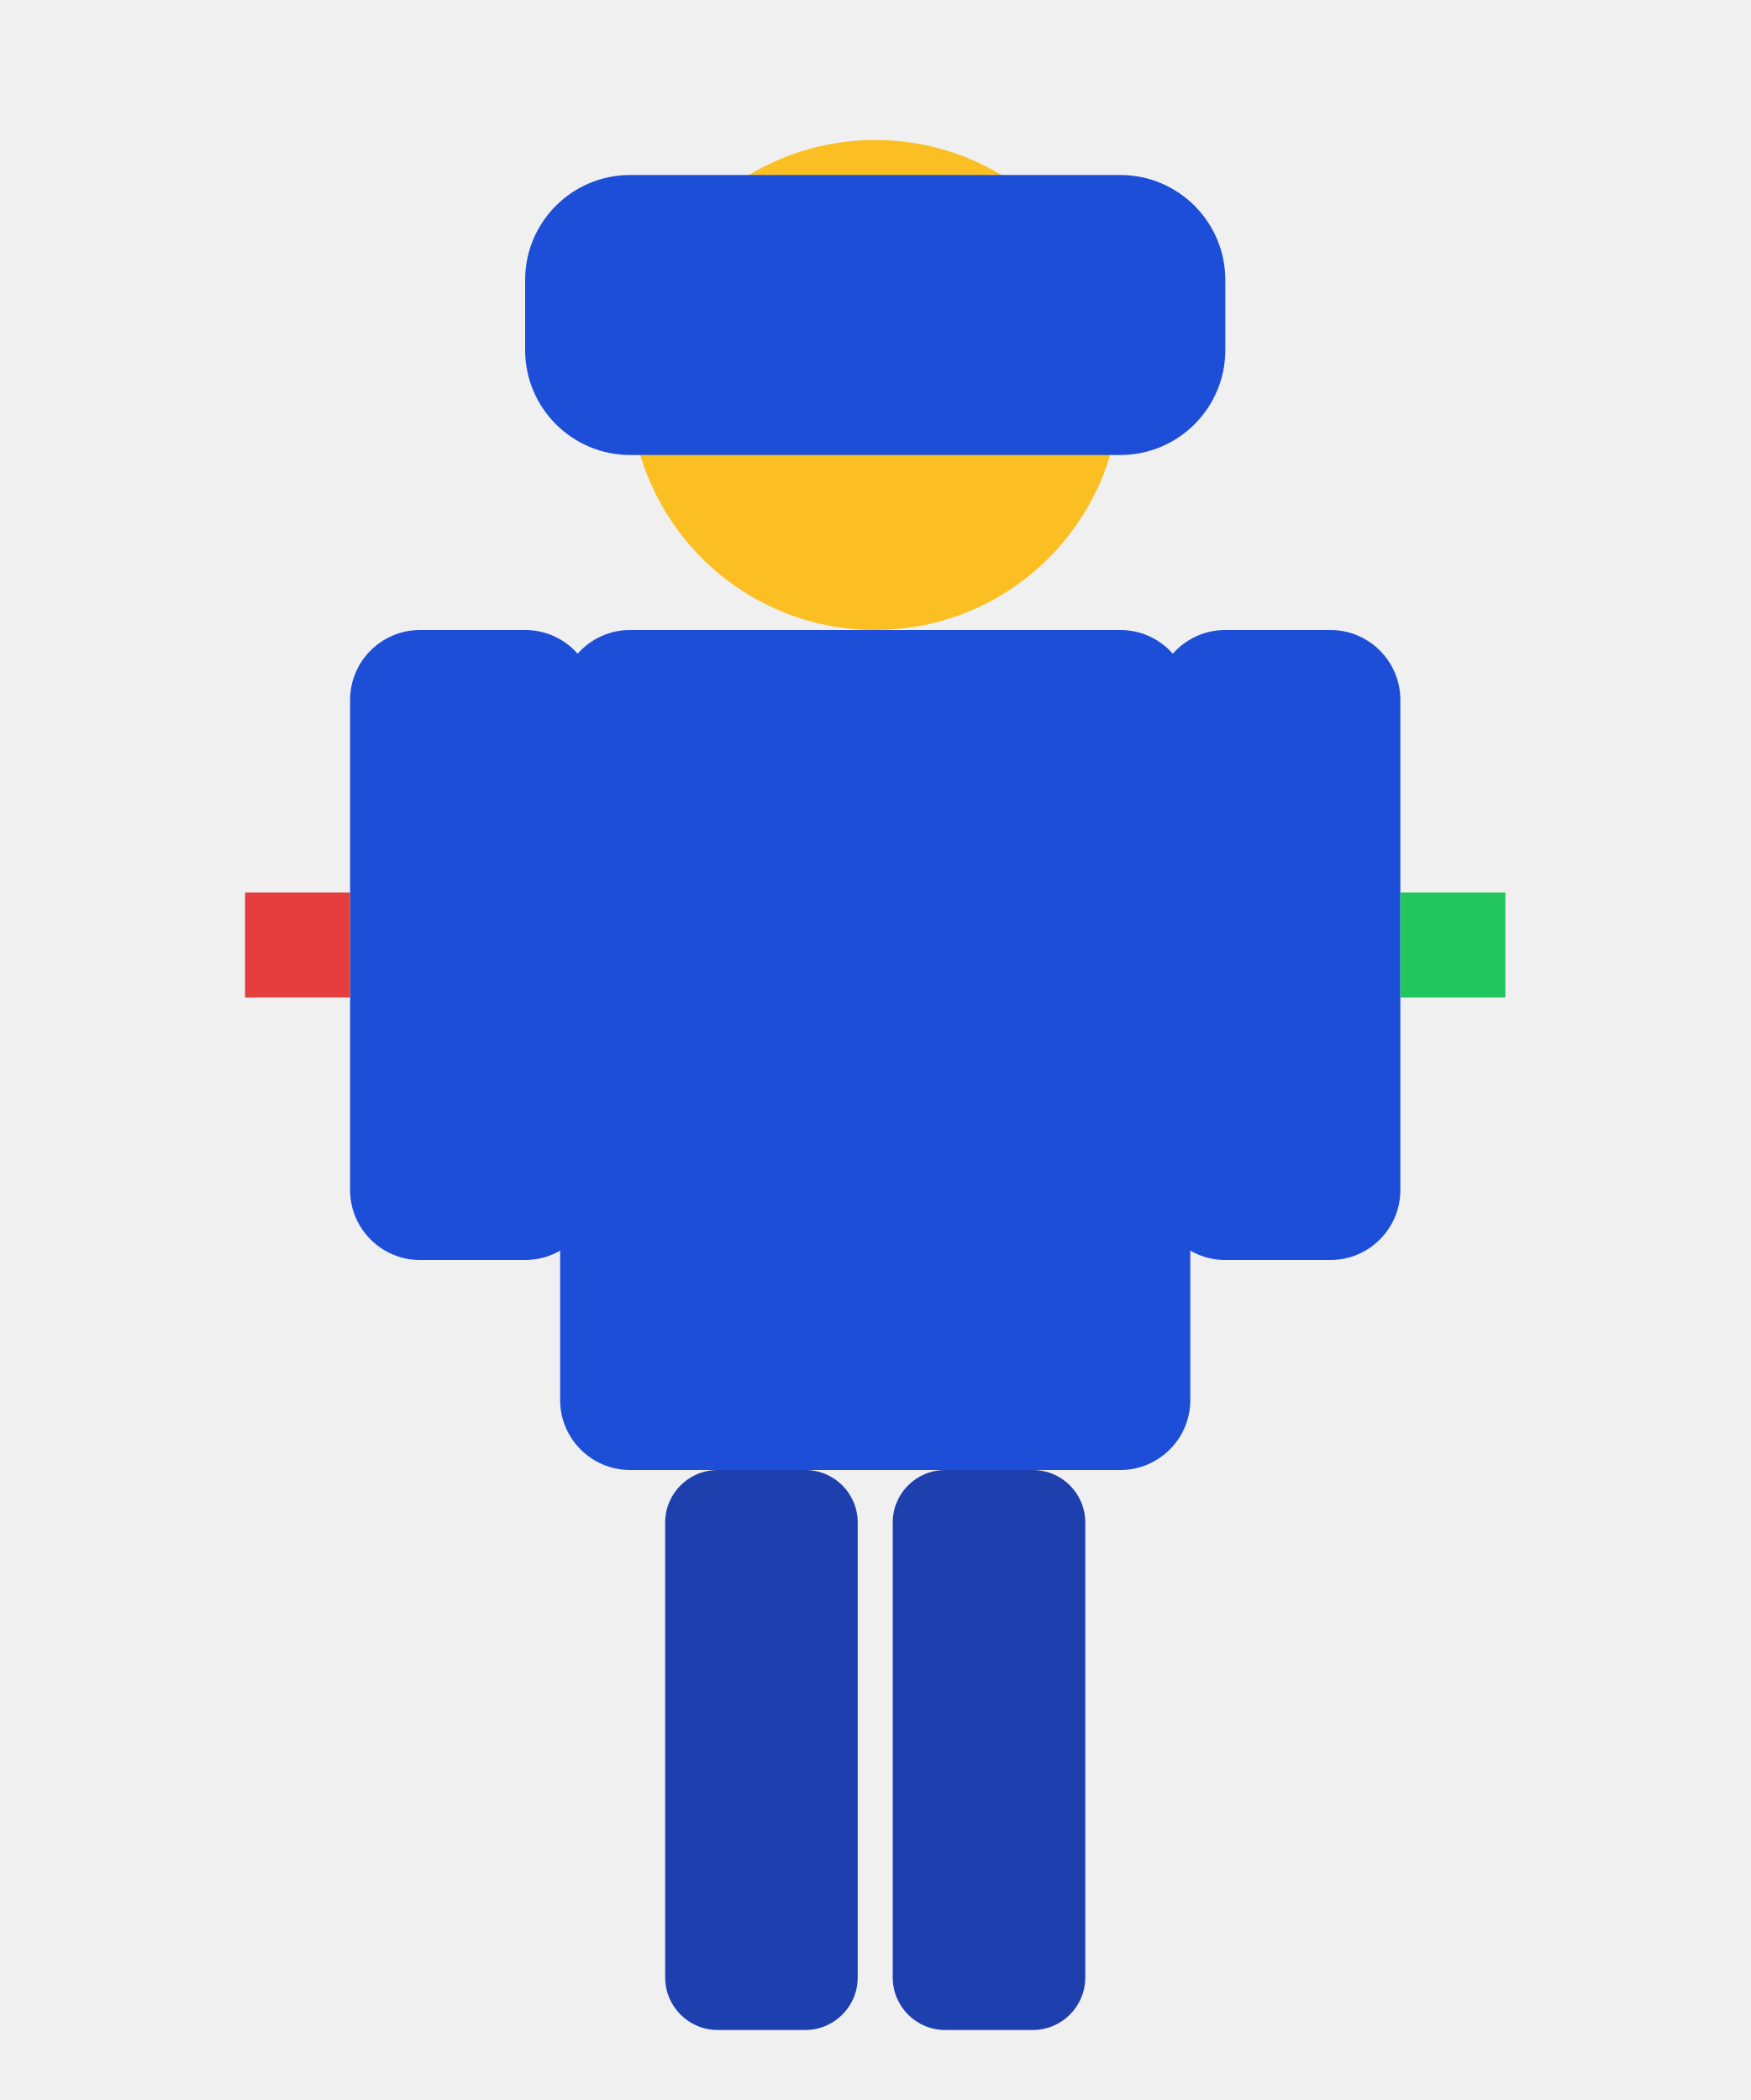
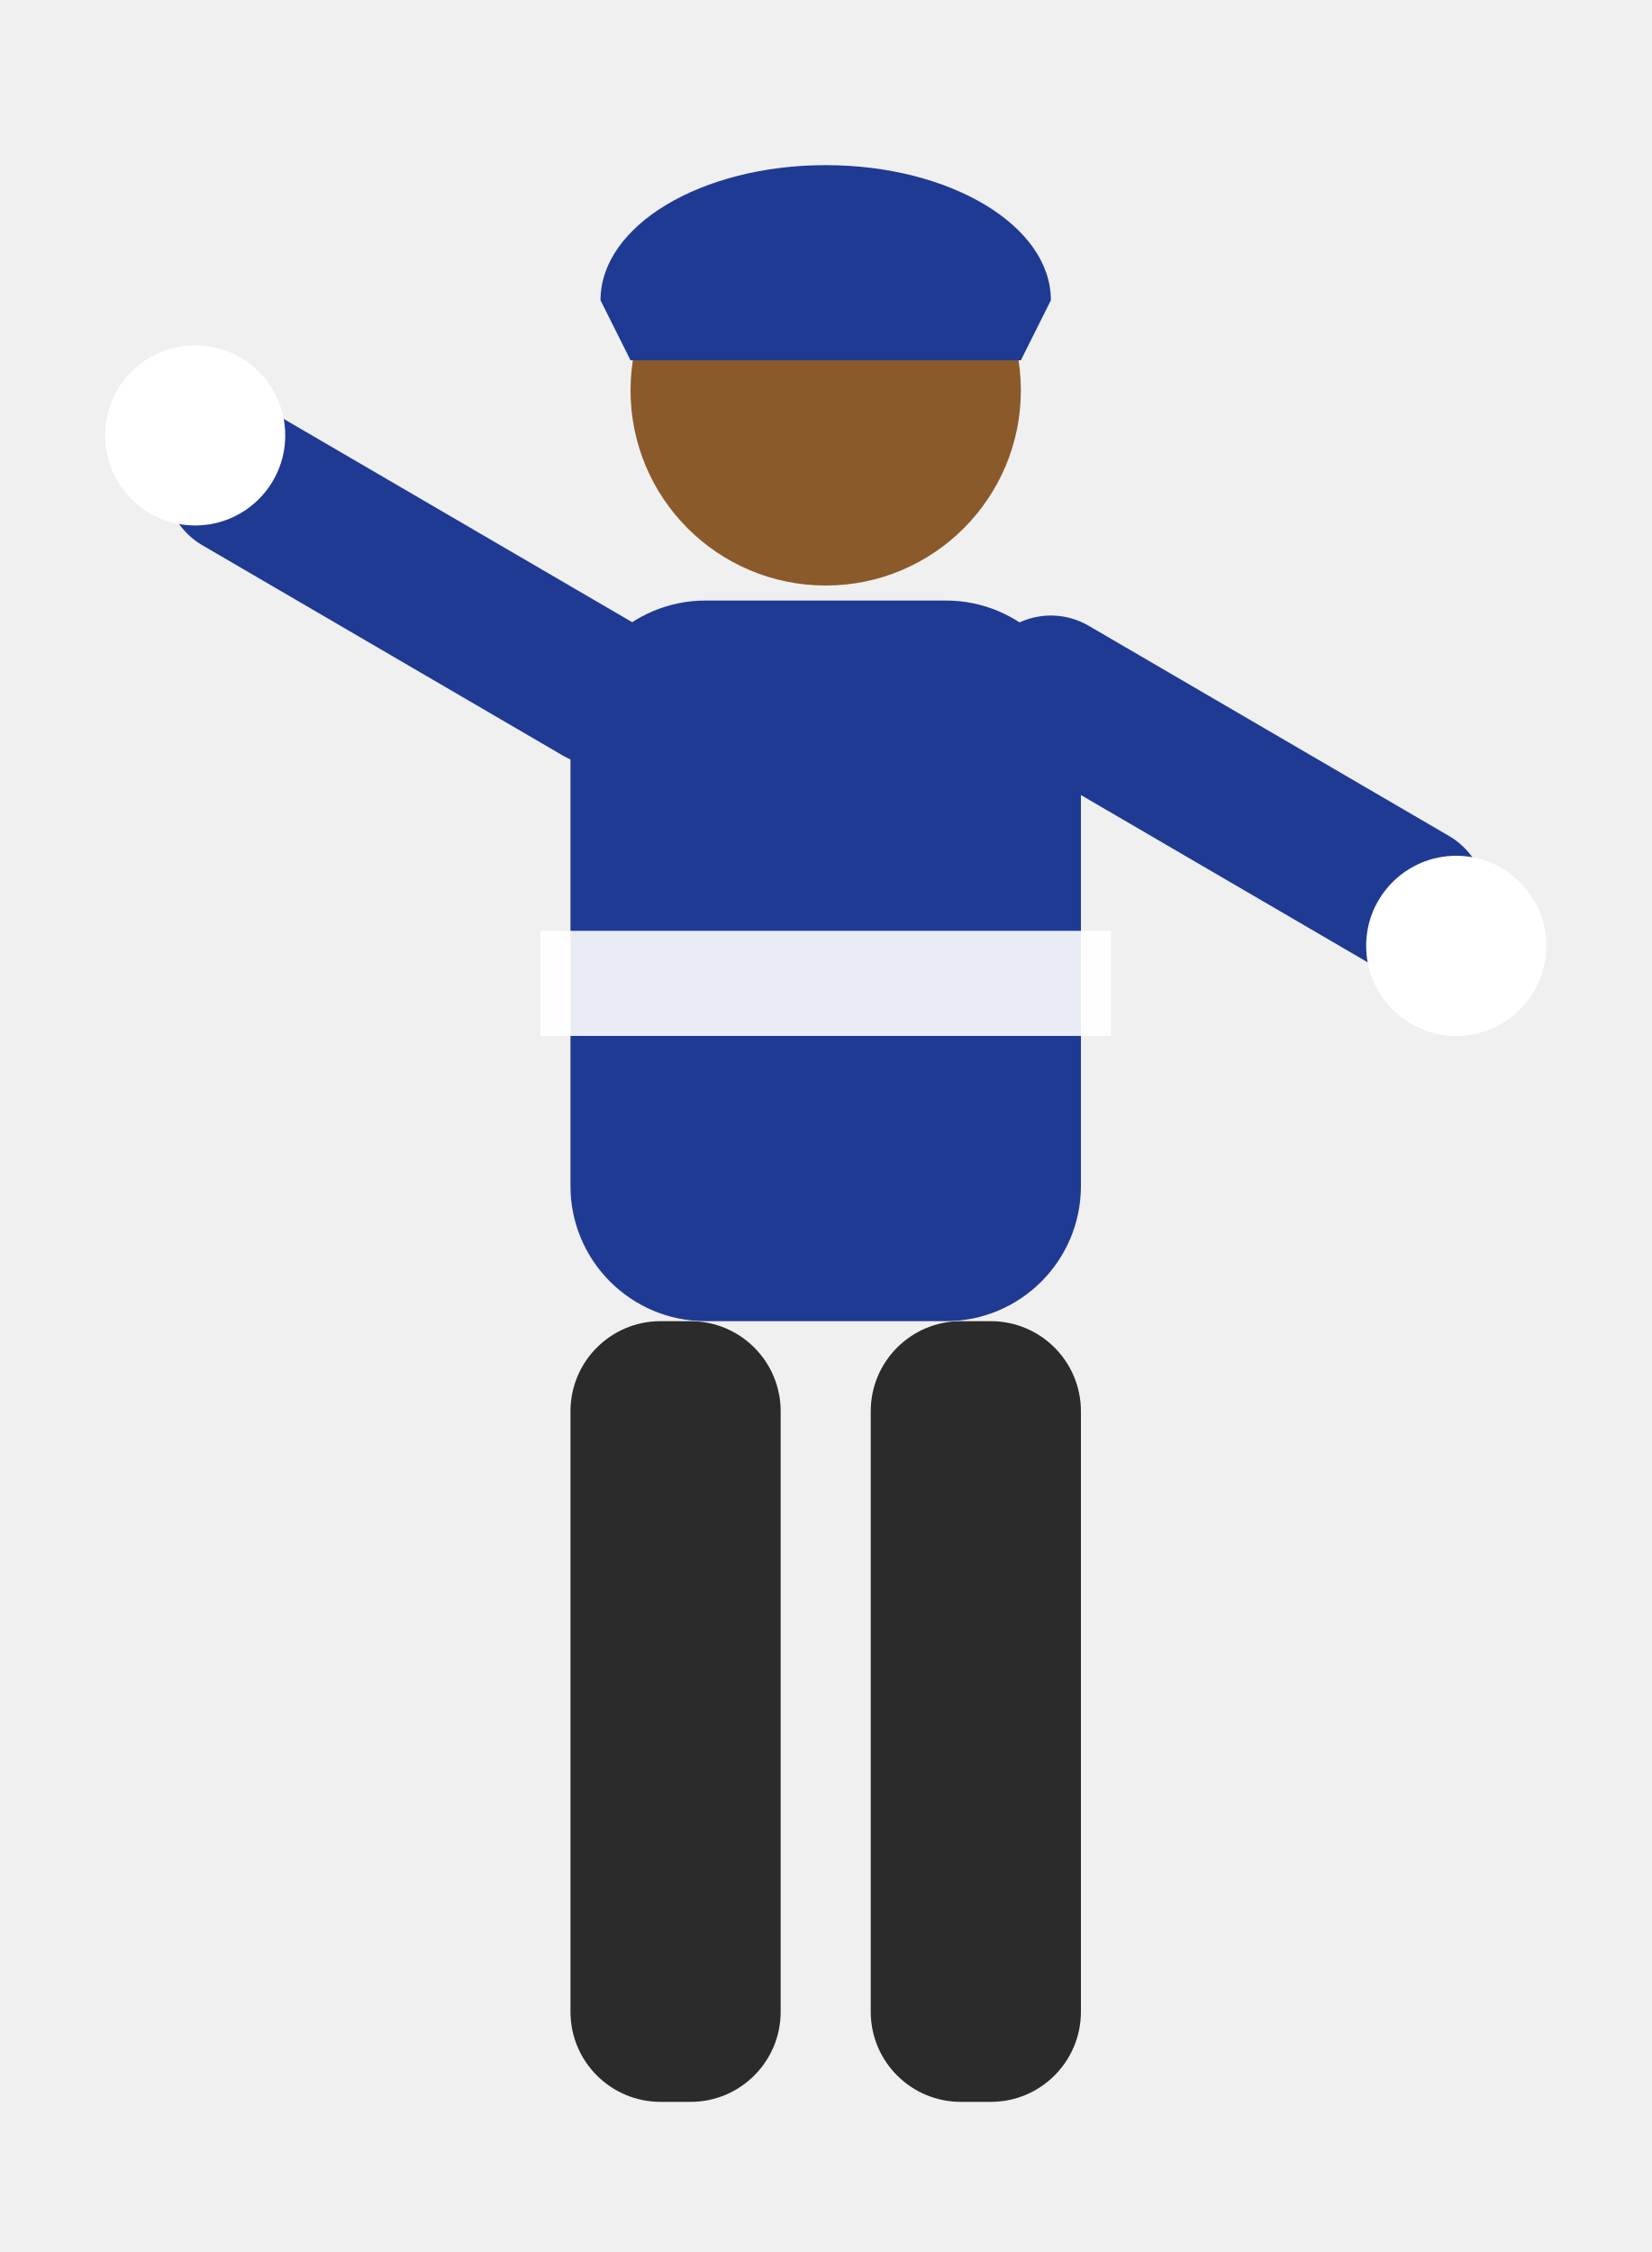
- <svg xmlns="http://www.w3.org/2000/svg" viewBox="0 0 100 120">
-   <circle cx="50" cy="22" r="14" fill="#FBBF24" />
-   <rect x="32" y="36" width="36" height="48" rx="4" fill="#1D4ED8" />
-   <rect x="20" y="36" width="14" height="36" rx="4" fill="#1D4ED8" />
-   <rect x="66" y="36" width="14" height="36" rx="4" fill="#1D4ED8" />
-   <line x1="14" y1="54" x2="20" y2="54" stroke="#E53E3E" stroke-width="6" />
-   <line x1="80" y1="54" x2="86" y2="54" stroke="#22C55E" stroke-width="6" />
-   <rect x="38" y="84" width="11" height="32" rx="3" fill="#1E40AF" />
-   <rect x="51" y="84" width="11" height="32" rx="3" fill="#1E40AF" />
-   <rect x="30" y="10" width="40" height="16" rx="6" fill="#1D4ED8" />
+ <svg xmlns="http://www.w3.org/2000/svg" viewBox="0 0 110 150">
+   <circle cx="55" cy="26" r="13" fill="#8a5a2b" />
+   <path d="M40 20 a15 9 0 0 1 30 0 l-2 4 h-26 z" fill="#1f3a93" />
+   <rect x="38" y="40" width="34" height="48" rx="9" fill="#1f3a93" />
+   <path d="M40 46 l-24 -14" stroke="#1f3a93" stroke-width="10" stroke-linecap="round" />
+   <circle cx="13" cy="29" r="6" fill="#fff" />
+   <path d="M70 46 l24 14" stroke="#1f3a93" stroke-width="10" stroke-linecap="round" />
+   <circle cx="97" cy="63" r="6" fill="#fff" />
+   <rect x="38" y="88" width="14" height="52" rx="6" fill="#2b2b2b" />
+   <rect x="58" y="88" width="14" height="52" rx="6" fill="#2b2b2b" />
+   <rect x="36" y="62" width="38" height="7" fill="#fff" opacity="0.9" />
</svg>
